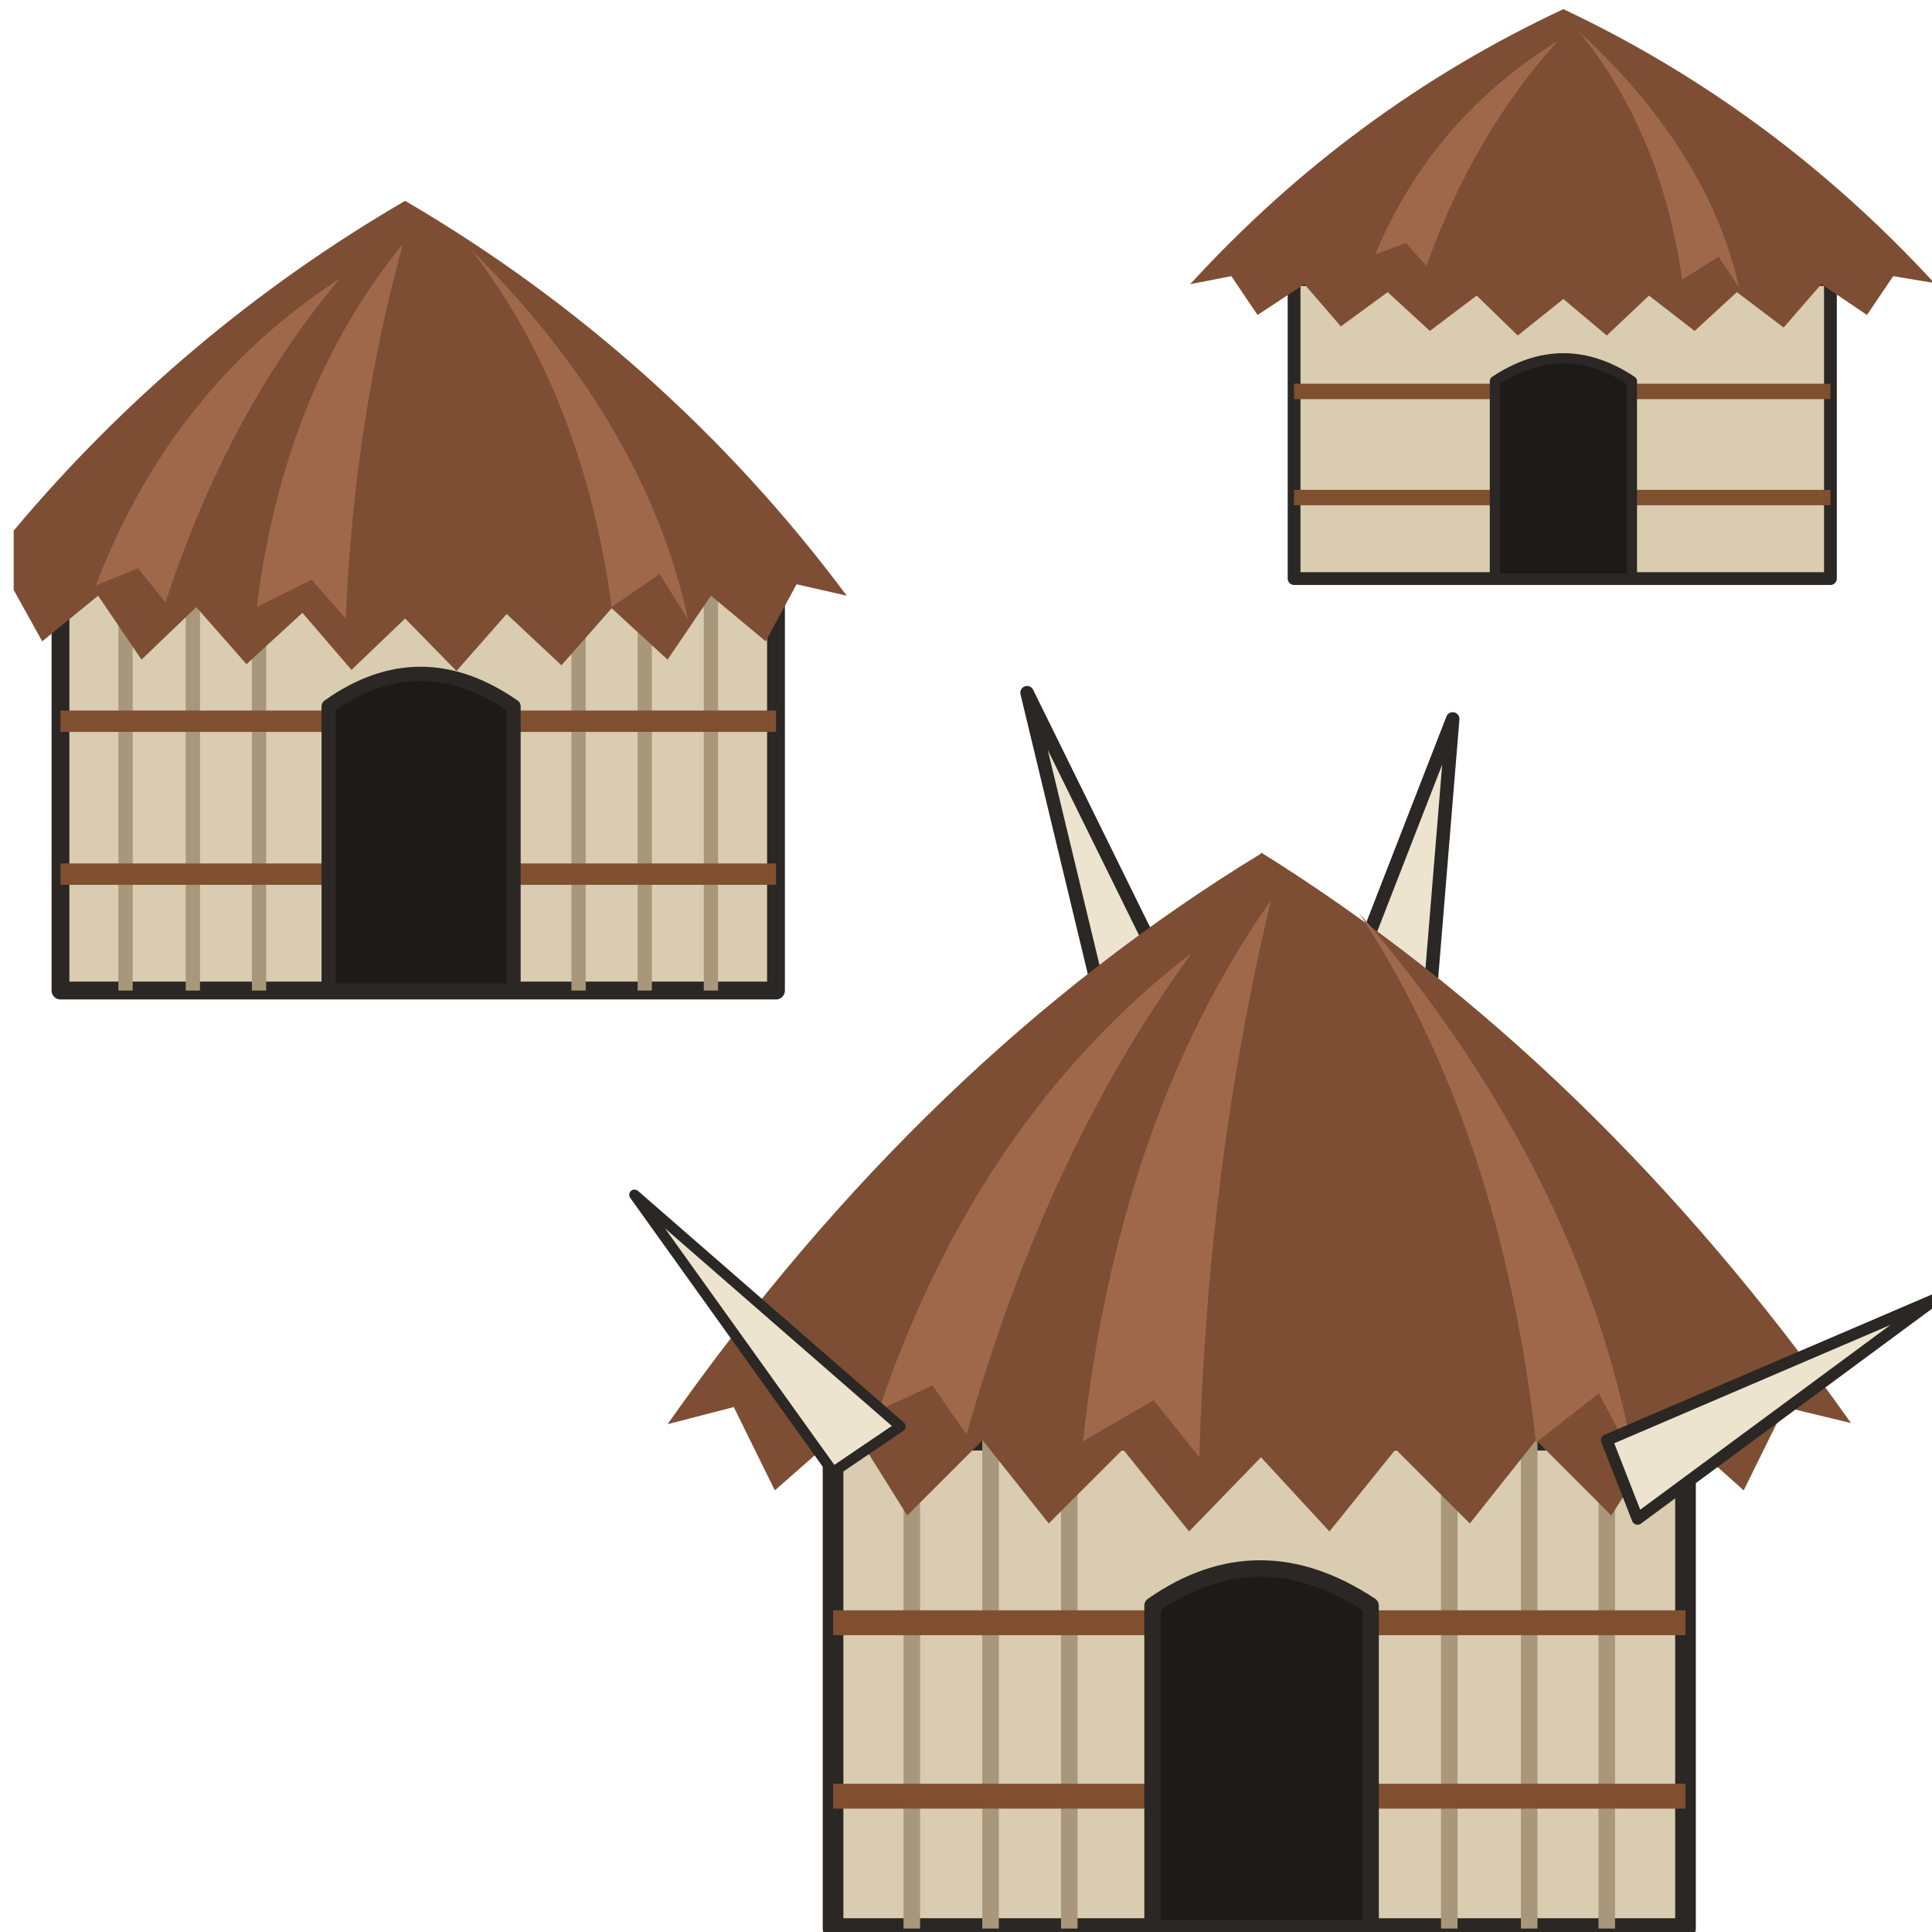
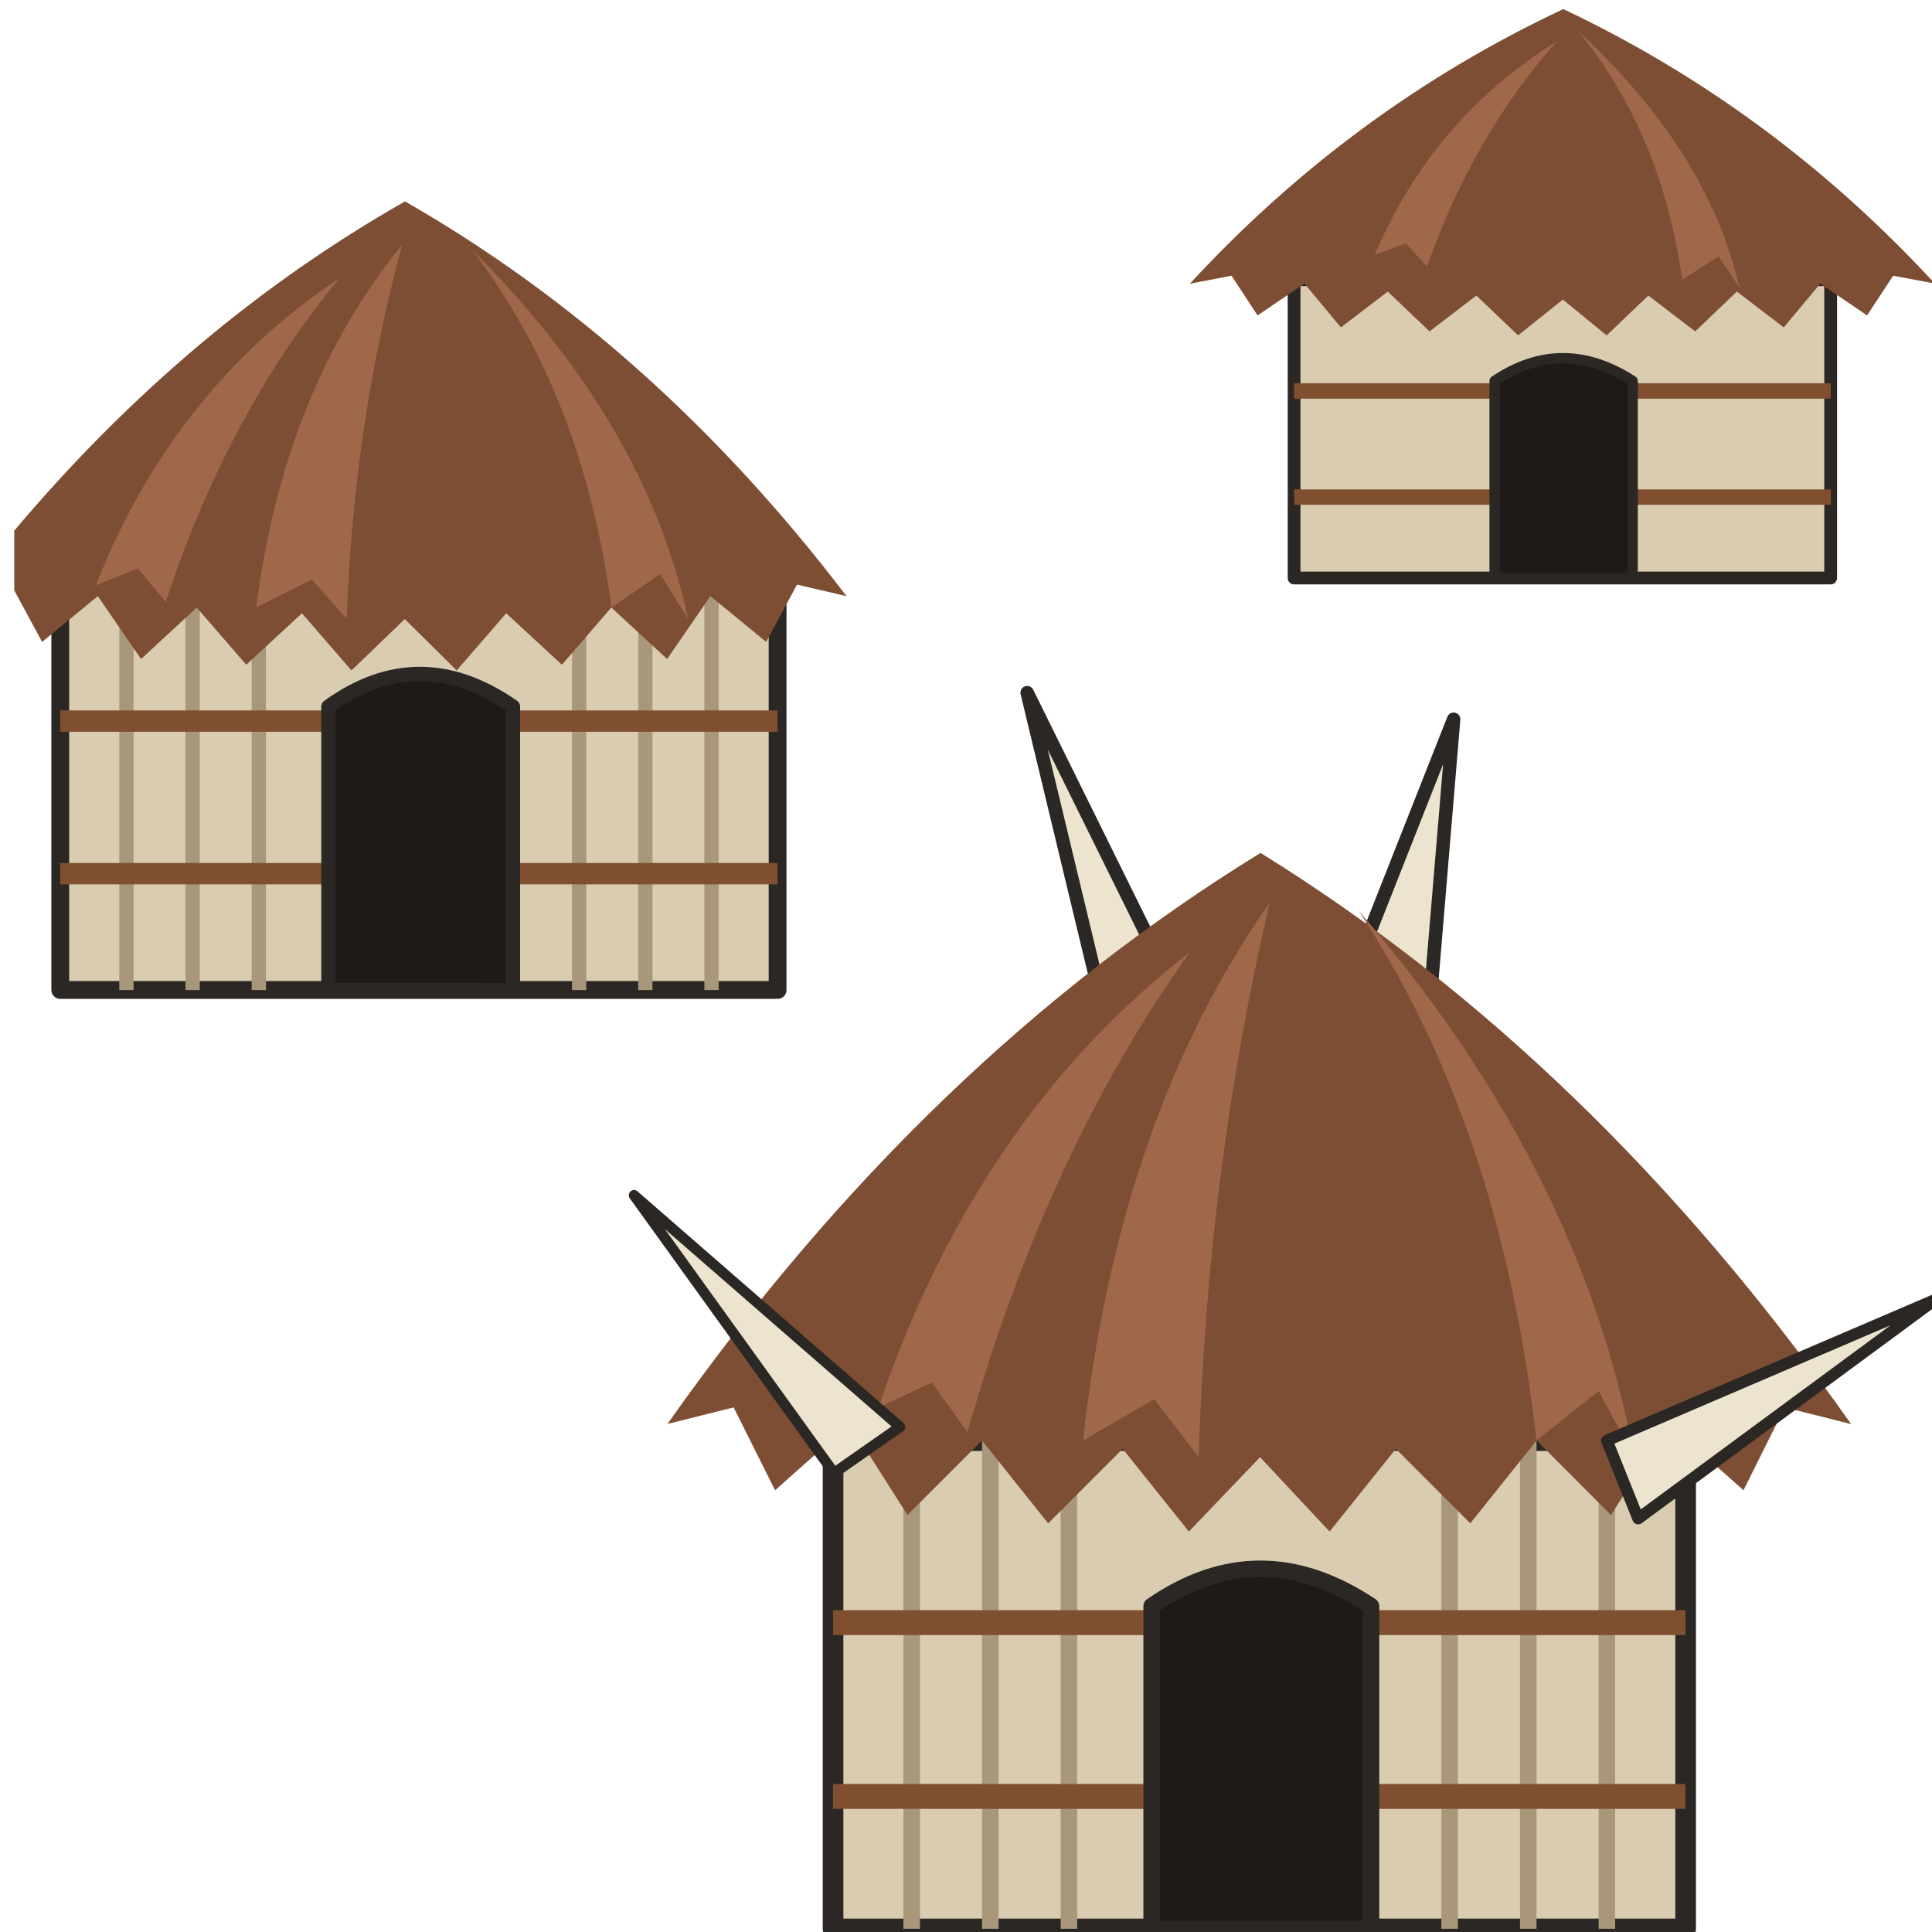
- <svg xmlns="http://www.w3.org/2000/svg" width="64" height="64" viewBox="0 0 16.93 16.93">
-   <path d="M7.3 16.9v-4.28h7.47v4.28z" style="fill:#d9ccb0;stroke:#2a2724;stroke-width:.181;stroke-linejoin:round" />
-   <path d="M7.99 12.62v4.28m.69-4.28v4.28m.69-4.28v4.28m3.33-4.28v4.28m.7-4.28v4.28m.68-4.28v4.28" style="fill:none;stroke:#a8977a;stroke-width:.145" />
-   <path d="M7.3 14.22h2.8m1.91 0h2.76M7.3 15.74h2.8m1.91 0h2.76" style="fill:none;stroke:#804f2f;stroke-width:.218" />
-   <path d="M10.1 16.9v-2.83q.93-.65 1.91 0v2.83z" style="fill:#1d1a17;stroke:#2a2724;stroke-width:.145;stroke-linejoin:round" />
-   <path d="M9.7 8.98 9 6.07l1.32 2.68Zm2.03-.11 1-2.57-.23 2.8Z" style="fill:#ece4cf;stroke:#2a2724;stroke-width:.118;stroke-linejoin:round;stroke-miterlimit:4;stroke-dasharray:none" />
-   <path d="M11.05 7.47q2.92 1.82 5.17 5l-.58-.14-.36.73-.65-.58-.51.8-.66-.66-.58.73-.65-.65-.58.72-.6-.65-.63.65-.58-.72-.65.65-.58-.73-.66.66-.5-.8-.66.58-.36-.73-.58.15q2.25-3.2 5.2-5" style="fill:#7d4e33;stroke:none;stroke-width:.181;stroke-linejoin:round" />
-   <path d="M11.13 7.9Q9.8 9.8 9.49 12.63l.62-.36.4.5q.07-2.53.62-4.85m.78.08q1.24 1.89 1.55 4.64l.55-.43.31.58q-.47-2.54-2.41-4.79m-1.48.36q-1.87 1.45-2.73 4l.47-.22.3.43q.7-2.47 1.96-4.2" style="fill:#a0684a;stroke-width:.752" />
-   <path d="m14.08 12.62 2.87-1.23-2.6 1.92z" style="fill:#ece4cf;stroke:#2a2724;stroke-width:.102;stroke-linejoin:round;stroke-miterlimit:4;stroke-dasharray:none" />
-   <path d="m7.3 12.9-1.74-2.43 2.33 2.03z" style="fill:#ece4cf;stroke:#2a2724;stroke-width:.092;stroke-linejoin:round;stroke-miterlimit:4;stroke-dasharray:none" />
-   <path d="M.53 8.68V4.92H6.8v3.76z" style="fill:#d9ccb0;stroke:#2a2724;stroke-width:.156;stroke-linejoin:round" />
-   <path d="M1.1 4.92v3.76m.59-3.76v3.76m.58-3.76v3.76m2.8-3.76v3.76m.58-3.76v3.76m.58-3.76v3.76" style="fill:none;stroke:#a8977a;stroke-width:.125" />
-   <path d="M.53 6.32h2.35m1.62 0h2.3M.53 7.66h2.35m1.62 0h2.3" style="fill:none;stroke:#804f2f;stroke-width:.187" />
-   <path d="M2.88 8.68V6.19q.8-.57 1.62 0v2.49z" style="fill:#1d1a17;stroke:#2a2724;stroke-width:.125;stroke-linejoin:round" />
-   <path d="M3.55 1.76A13 13 0 0 0 .12 4.65v.52l.25.45.49-.4.38.56.48-.46.44.5.49-.45.43.5.47-.45.45.46.44-.5.48.45.44-.5.49.45.38-.56.48.4.27-.5.44.1a13 13 0 0 0-3.87-3.46" style="fill:#7d4e33;stroke:none;stroke-width:.13;stroke-linejoin:round" />
-   <path d="M3.53 2.14Q2.49 3.41 2.25 5.32l.48-.24.3.34q.07-1.71.5-3.28m.6.05q.98 1.27 1.23 3.13l.42-.29.25.4q-.37-1.72-1.9-3.24m-1.15.25Q1.5 3.4.84 5.13l.37-.15.24.3Q2 3.6 2.98 2.44" style="fill:#a0684a;stroke-width:.547" />
-   <path d="M11.34 5.07V2.45h4.7v2.62z" style="fill:#d9ccb0;stroke:#2a2724;stroke-width:.112;stroke-linejoin:round" />
-   <path d="M11.34 3.43h1.76m1.2 0h1.74m-4.7.93h1.76m1.2 0h1.74" style="fill:none;stroke:#804f2f;stroke-width:.135" />
-   <path d="M13.1 5.07V3.34q.6-.4 1.2 0v1.73z" style="fill:#1d1a17;stroke:#2a2724;stroke-width:.09;stroke-linejoin:round" />
-   <path d="M13.7.08q1.84.87 3.25 2.4l-.36-.06-.23.34-.4-.27-.33.38-.41-.31-.37.34-.4-.31-.37.35-.38-.32-.4.32-.36-.35-.41.31-.37-.34-.41.3-.32-.37-.41.27-.23-.34-.36.07Q11.84.95 13.7.08" style="fill:#7d4e33;stroke:none;stroke-width:.1;stroke-linejoin:round" />
-   <path d="M13.83.27q.73.89.91 2.18l.32-.2.18.27q-.27-1.2-1.41-2.25m-.18.09q-1.1.68-1.6 1.87l.27-.1.18.2q.41-1.15 1.15-1.97" style="fill:#a0684a;stroke-width:.394" />
+ <svg xmlns="http://www.w3.org/2000/svg" width="64" height="64" viewBox="0 0 16.93 16.93" version="1.1" id="svg8819">
+   <defs id="defs8823" />
+   <path style="fill:#d9ccb0;stroke:#2a2724;stroke-width:0.181;stroke-linejoin:round" d="m 7.3,16.903 v -4.279 h 7.471 v 4.279 z" id="path9554" />
+   <path style="fill:none;stroke:#a8977a;stroke-width:0.145" d="m 7.989,12.623 v 4.279 m 0.689,-4.279 v 4.279 m 0.689,-4.279 v 4.279 m 3.336,-4.279 v 4.279 m 0.689,-4.279 v 4.279 m 0.689,-4.279 v 4.279" id="path9556" />
+   <path style="fill:none;stroke:#804f2f;stroke-width:0.218" d="m 7.3,14.219 h 2.792 m 1.922,0 h 2.756 m -7.471,1.523 h 2.792 m 1.922,0 h 2.756" id="path9558" />
+   <path style="fill:#1d1a17;stroke:#2a2724;stroke-width:0.145;stroke-linejoin:round" d="m 10.092,16.903 v -2.829 q 0.943,-0.653 1.922,0 v 2.829 z" id="path9560" />
+   <path d="M 9.702,8.983 9.001,6.07 10.325,8.75 Z M 11.726,8.867 12.738,6.303 12.504,9.1 Z" id="path9562" style="fill:#ece4cf;stroke:#2a2724;stroke-width:0.118;stroke-linejoin:round;stroke-miterlimit:4;stroke-dasharray:none" />
+   <path d="m 11.046,7.474 q 2.927,1.813 5.175,5.005 L 15.64,12.333 15.278,13.059 14.625,12.478 14.117,13.276 13.465,12.623 12.884,13.349 12.232,12.696 11.651,13.421 11.042,12.769 10.418,13.421 9.838,12.696 9.185,13.349 8.605,12.623 7.952,13.276 7.445,12.478 6.792,13.059 6.429,12.333 5.849,12.478 Q 8.097,9.287 11.046,7.474 Z" id="path9564" style="fill:#7d4e33;stroke:none;stroke-width:0.181;stroke-linejoin:round" />
+   <path d="M 11.127,7.909 Q 9.802,9.795 9.491,12.623 l 0.623,-0.363 0.39,0.508 q 0.078,-2.539 0.623,-4.859 z m 0.779,0.073 q 1.247,1.886 1.558,4.642 l 0.545,-0.435 0.312,0.58 Q 13.854,10.23 11.906,7.982 Z M 10.426,8.344 Q 8.556,9.795 7.698,12.333 l 0.468,-0.218 0.312,0.435 Q 9.179,10.085 10.426,8.344 Z" id="path9566" style="fill:#a0684a;stroke-width:0.752" />
+   <path d="m 14.081,12.623 2.872,-1.231 -2.598,1.915 z" id="path9570" style="fill:#ece4cf;stroke:#2a2724;stroke-width:0.102;stroke-linejoin:round;stroke-miterlimit:4;stroke-dasharray:none" />
+   <path style="fill:#ece4cf;stroke:#2a2724;stroke-width:0.092;stroke-linejoin:round;stroke-miterlimit:4;stroke-dasharray:none" d="m 7.309,12.908 -1.753,-2.434 2.331,2.03 z" id="path9570-2" />
+   <path style="fill:#d9ccb0;stroke:#2a2724;stroke-width:0.156;stroke-linejoin:round" d="m 0.528,8.675 v -3.758 h 6.286 v 3.758 z" id="path9554-7" />
+   <path style="fill:none;stroke:#a8977a;stroke-width:0.125" d="m 1.108,4.918 v 3.758 M 1.688,4.918 v 3.758 m 0.58,-3.758 v 3.758 m 2.807,-3.758 v 3.758 m 0.58,-3.758 v 3.758 m 0.58,-3.758 v 3.758" id="path9556-2" />
+   <path style="fill:none;stroke:#804f2f;stroke-width:0.187" d="m 0.528,6.319 h 2.35 m 1.617,0 H 6.814 M 0.528,7.656 h 2.35 m 1.617,0 h 2.319" id="path9558-7" />
+   <path style="fill:#1d1a17;stroke:#2a2724;stroke-width:0.125;stroke-linejoin:round" d="M 2.878,8.675 V 6.192 q 0.793,-0.573 1.617,0 v 2.484 z" id="path9560-9" />
+   <path style="fill:#7d4e33;stroke:none;stroke-width:0.13;stroke-linejoin:round" d="M 3.549,1.765 C 2.277,2.488 1.136,3.451 0.125,4.65 V 5.174 L 0.369,5.625 0.857,5.224 1.236,5.775 1.724,5.324 2.158,5.825 2.646,5.374 3.08,5.875 3.547,5.425 4.002,5.875 4.436,5.374 4.924,5.825 5.357,5.324 5.846,5.775 6.225,5.224 6.714,5.625 6.984,5.123 7.418,5.224 C 6.298,3.753 5.008,2.6 3.549,1.765 Z" id="path9564-7" />
+   <path d="M 3.527,2.141 Q 2.489,3.414 2.245,5.324 L 2.733,5.079 3.038,5.422 q 0.061,-1.714 0.488,-3.281 z m 0.61,0.049 Q 5.113,3.463 5.358,5.324 L 5.785,5.03 6.029,5.422 Q 5.663,3.708 4.137,2.19 Z M 2.977,2.435 Q 1.513,3.414 0.841,5.128 L 1.208,4.981 1.452,5.275 Q 2.001,3.61 2.977,2.435 Z" id="path9566-0" style="fill:#a0684a;stroke-width:0.547" />
+   <path style="fill:#d9ccb0;stroke:#2a2724;stroke-width:0.112;stroke-linejoin:round" d="M 11.34,5.065 V 2.451 h 4.702 v 2.614 z" id="path9554-7-5" />
+   <path style="fill:none;stroke:#804f2f;stroke-width:0.135" d="m 11.34,3.426 h 1.758 m 1.21,0 h 1.735 m -4.702,0.93 h 1.758 m 1.21,0 h 1.735" id="path9558-7-1" />
+   <path style="fill:#1d1a17;stroke:#2a2724;stroke-width:0.09;stroke-linejoin:round" d="M 13.097,5.065 V 3.338 q 0.593,-0.399 1.21,0 v 1.728 z" id="path9560-9-1" />
+   <path d="m 13.698,0.079 q 1.842,0.872 3.257,2.406 L 16.59,2.416 16.361,2.764 15.951,2.485 15.631,2.869 15.22,2.555 14.855,2.904 14.444,2.59 14.079,2.939 13.695,2.625 13.303,2.939 12.937,2.59 12.527,2.904 12.161,2.555 11.75,2.869 11.431,2.485 11.02,2.764 10.792,2.416 l -0.365,0.07 q 1.415,-1.534 3.271,-2.406 z" id="path9564-7-3" style="fill:#7d4e33;stroke:none;stroke-width:0.1;stroke-linejoin:round" />
+   <path style="fill:#a0684a;stroke-width:0.394" d="M 13.828,0.271 Q 14.558,1.157 14.741,2.451 L 15.06,2.247 15.243,2.52 Q 14.969,1.327 13.828,0.271 Z" id="path10237" />
+   <path style="fill:#a0684a;stroke-width:0.394" d="M 13.645,0.361 Q 12.549,1.042 12.047,2.234 l 0.274,-0.102 0.183,0.204 q 0.411,-1.158 1.141,-1.976 z" id="path9566-0-8" />
</svg>
